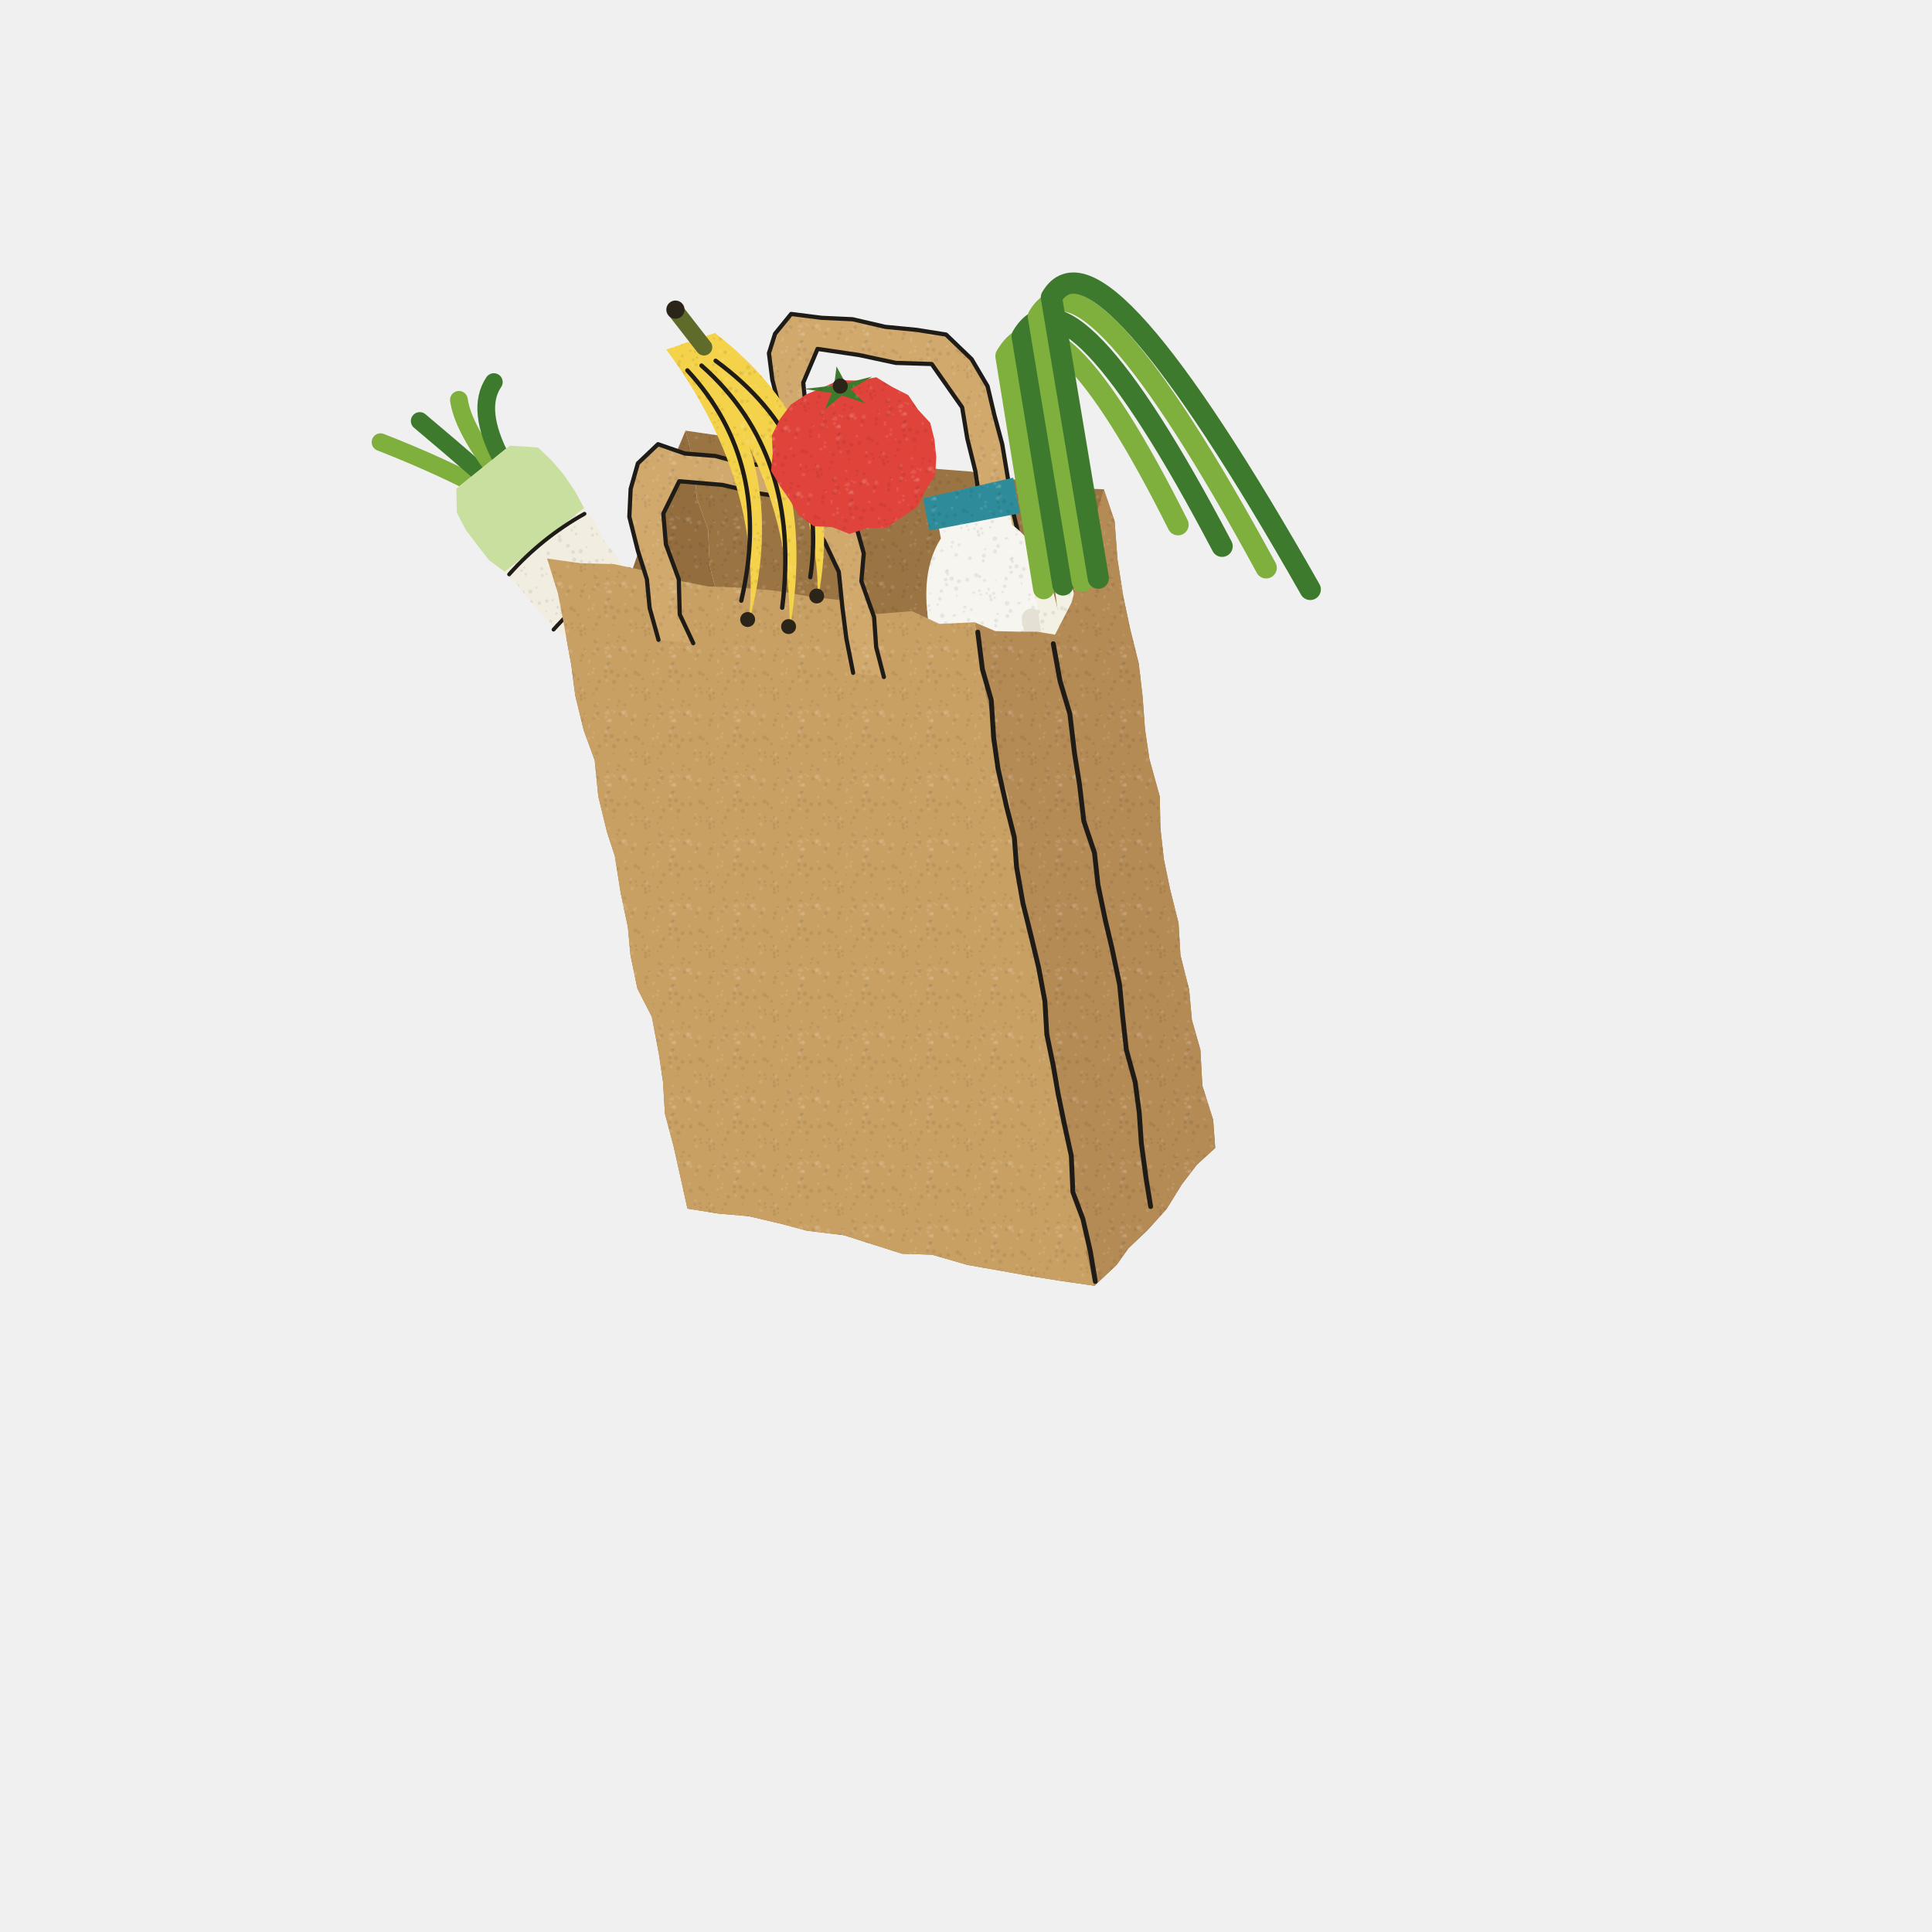
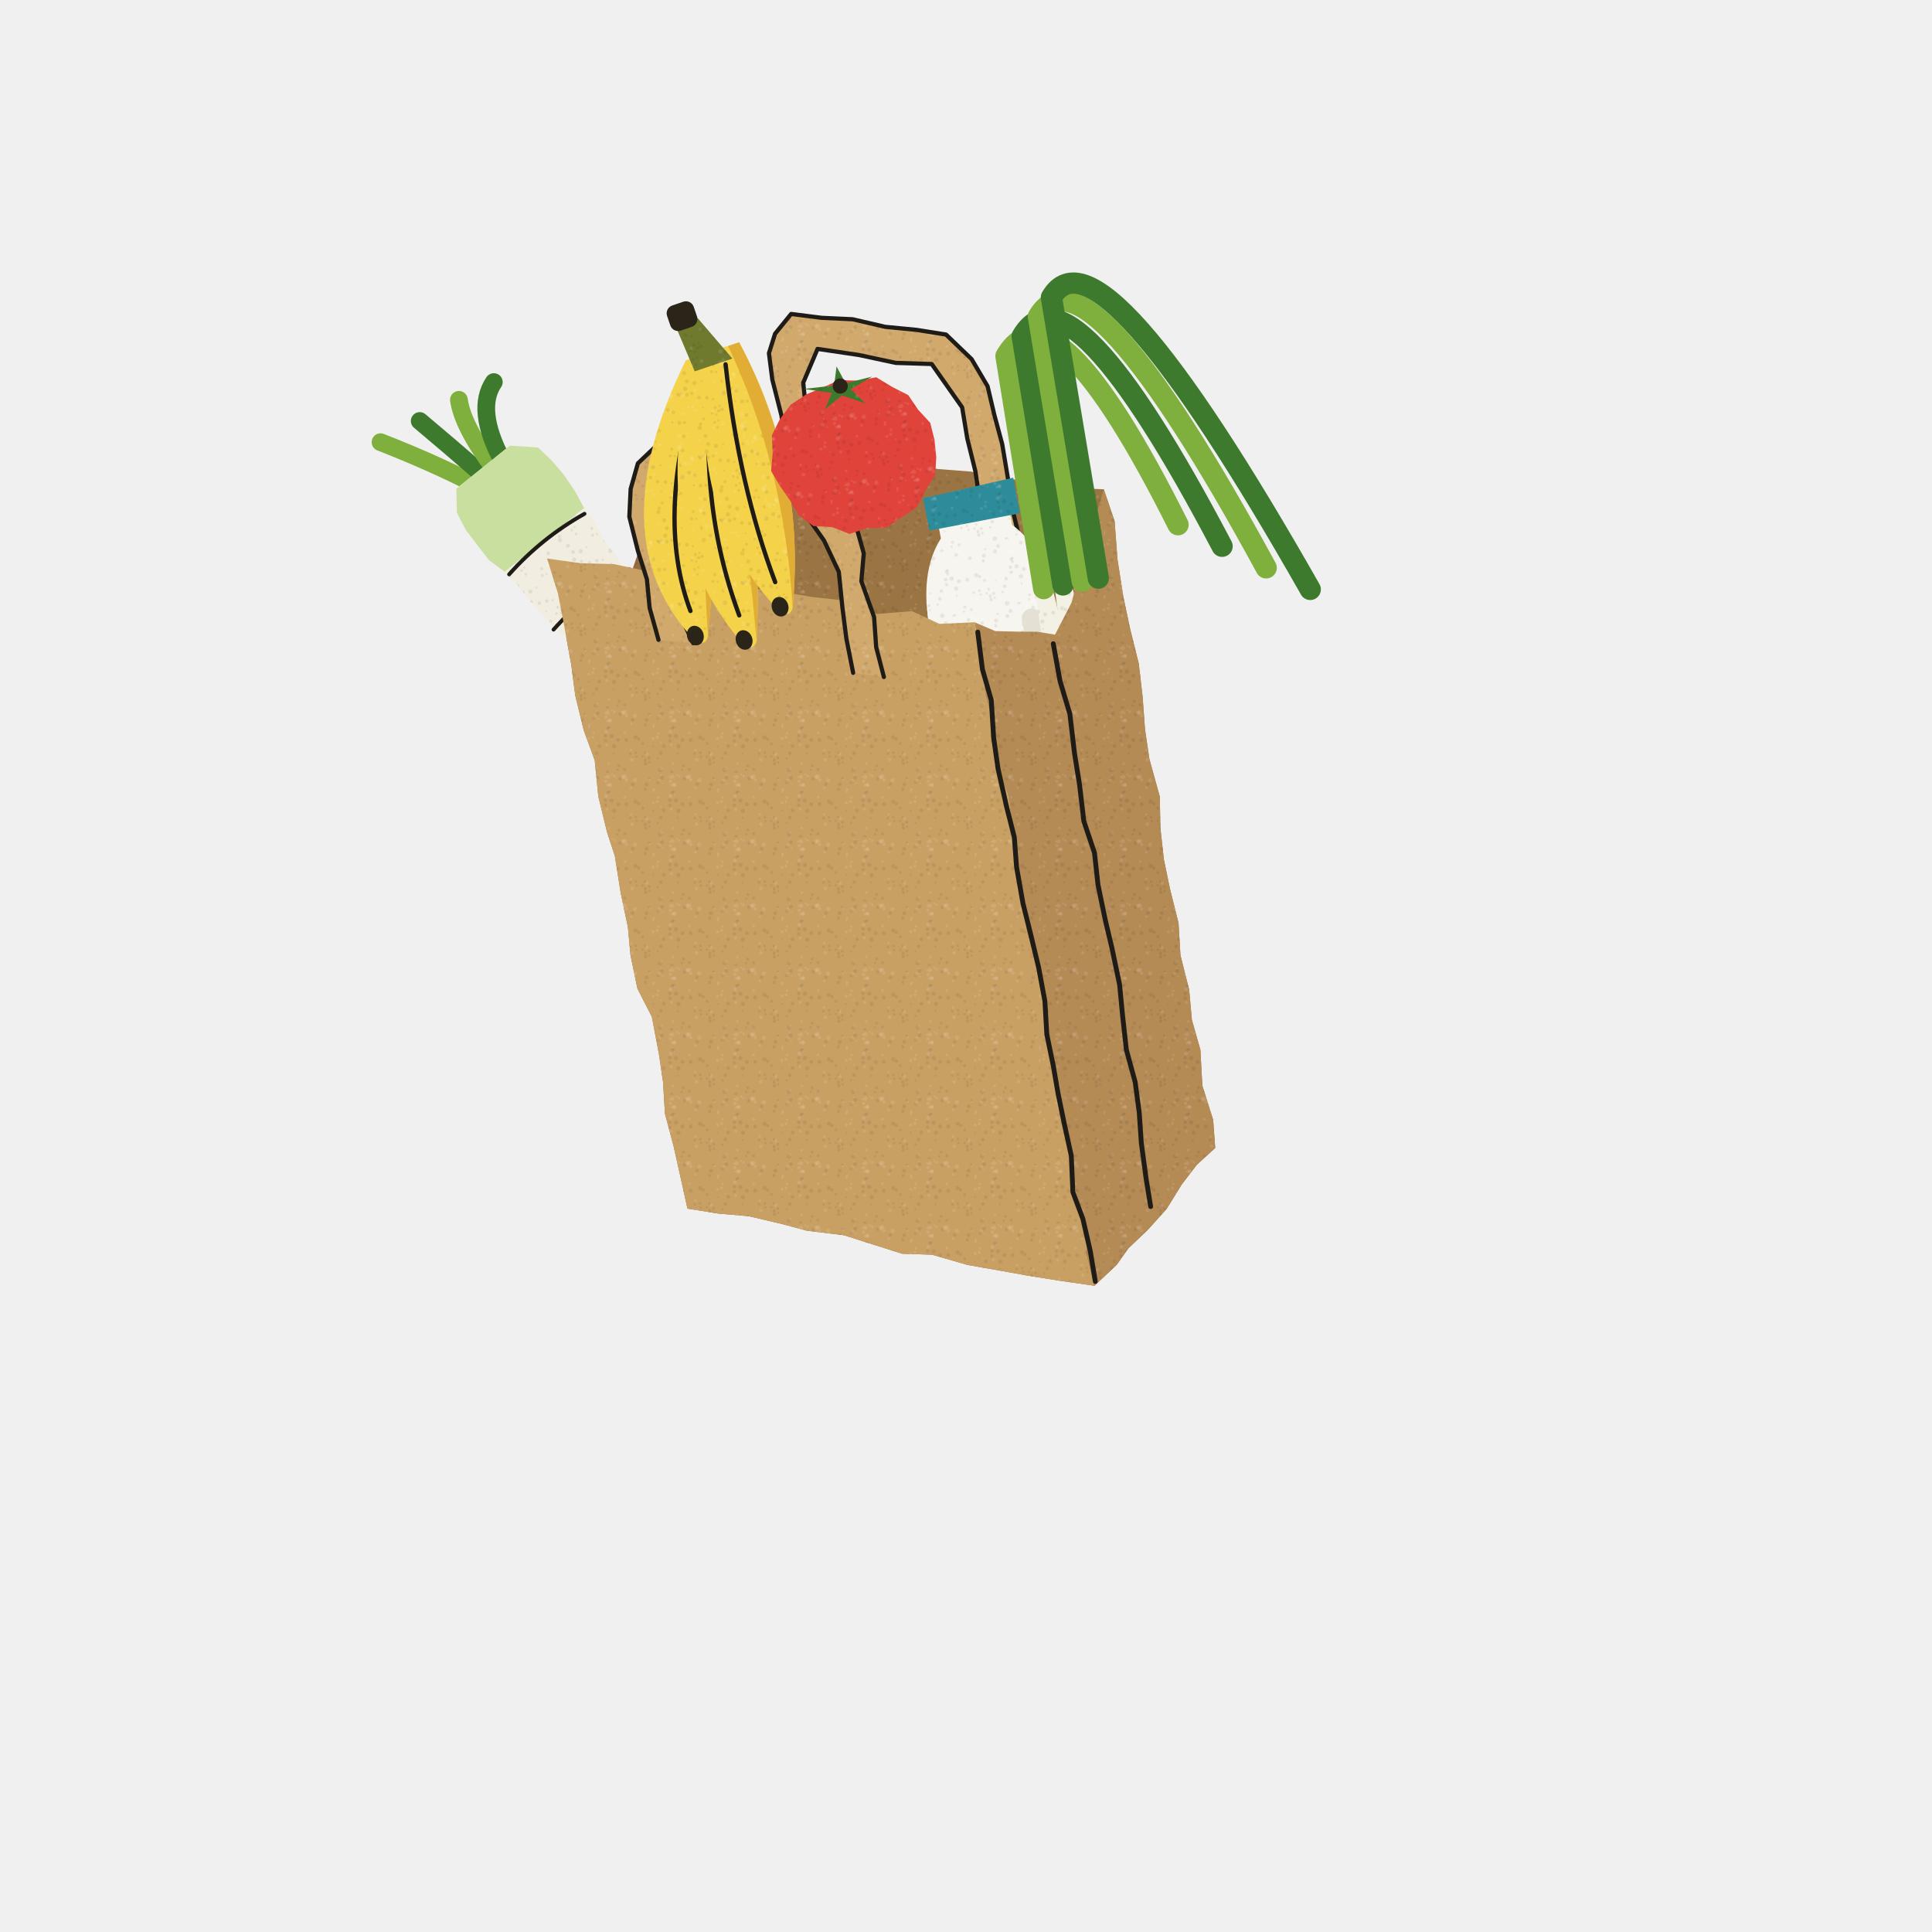
<svg xmlns="http://www.w3.org/2000/svg" width="1200" height="1200" viewBox="0 0 1200 1200">
  <defs>
    <pattern id="grain" width="40" height="40" patternUnits="userSpaceOnUse">
      <circle cx="23.5" cy="38.2" r="0.7" fill="#000" opacity="0.07" />
      <circle cx="28" cy="2.4" r="1.4" fill="#fff" opacity="0.1" />
      <circle cx="39.2" cy="21.9" r="0.9" fill="#000" opacity="0.07" />
      <circle cx="11.7" cy="6.5" r="0.5" fill="#fff" opacity="0.1" />
      <circle cx="33" cy="7.1" r="1.1" fill="#000" opacity="0.07" />
      <circle cx="16.1" cy="20.1" r="1" fill="#000" opacity="0.07" />
      <circle cx="29" cy="19.6" r="1.2" fill="#000" opacity="0.07" />
      <circle cx="24.5" cy="35.6" r="0.9" fill="#000" opacity="0.07" />
      <circle cx="10.7" cy="37.5" r="1.1" fill="#fff" opacity="0.1" />
      <circle cx="21.4" cy="23.6" r="1.3" fill="#000" opacity="0.07" />
      <circle cx="17.2" cy="39.7" r="1.1" fill="#000" opacity="0.07" />
      <circle cx="32" cy="9.4" r="0.8" fill="#fff" opacity="0.1" />
      <circle cx="0.7" cy="32.1" r="1.1" fill="#000" opacity="0.07" />
      <circle cx="1.7" cy="28.4" r="1.1" fill="#fff" opacity="0.1" />
      <circle cx="21.7" cy="2" r="0.8" fill="#fff" opacity="0.1" />
      <circle cx="39.1" cy="29.9" r="0.7" fill="#000" opacity="0.07" />
      <circle cx="3.7" cy="4.4" r="0.6" fill="#fff" opacity="0.1" />
      <circle cx="1" cy="34.3" r="1" fill="#000" opacity="0.07" />
      <circle cx="5.7" cy="23.6" r="0.5" fill="#000" opacity="0.07" />
      <circle cx="34.4" cy="4.6" r="1.3" fill="#fff" opacity="0.1" />
      <circle cx="12.3" cy="23.4" r="1.1" fill="#000" opacity="0.07" />
      <circle cx="23.9" cy="19.6" r="1.2" fill="#000" opacity="0.07" />
      <circle cx="10.5" cy="27.8" r="1.1" fill="#000" opacity="0.07" />
      <circle cx="1.6" cy="7.2" r="1.2" fill="#000" opacity="0.07" />
      <circle cx="26.8" cy="2.7" r="1.3" fill="#fff" opacity="0.1" />
      <circle cx="15.9" cy="2.7" r="0.6" fill="#fff" opacity="0.1" />
      <circle cx="34.8" cy="17.9" r="1.3" fill="#000" opacity="0.07" />
      <circle cx="0.7" cy="10.2" r="1" fill="#000" opacity="0.07" />
      <circle cx="29.1" cy="4.5" r="1" fill="#fff" opacity="0.1" />
      <circle cx="5.8" cy="11.6" r="0.6" fill="#fff" opacity="0.1" />
      <circle cx="21" cy="28.1" r="0.6" fill="#000" opacity="0.07" />
      <circle cx="3.2" cy="30.7" r="0.9" fill="#000" opacity="0.07" />
      <circle cx="28.1" cy="15.2" r="0.8" fill="#fff" opacity="0.1" />
      <circle cx="10.1" cy="38.2" r="1.4" fill="#000" opacity="0.07" />
      <circle cx="8.8" cy="15.4" r="0.8" fill="#fff" opacity="0.1" />
      <circle cx="17.5" cy="2.5" r="1.3" fill="#fff" opacity="0.1" />
      <circle cx="18" cy="13.9" r="1" fill="#000" opacity="0.07" />
      <circle cx="3.2" cy="3.4" r="0.7" fill="#000" opacity="0.07" />
      <circle cx="9.3" cy="5" r="1.2" fill="#fff" opacity="0.1" />
      <circle cx="18.1" cy="13.8" r="1.1" fill="#fff" opacity="0.1" />
      <circle cx="17" cy="22.6" r="0.9" fill="#fff" opacity="0.1" />
      <circle cx="17.3" cy="7.7" r="0.9" fill="#fff" opacity="0.1" />
      <circle cx="31.5" cy="28.1" r="0.8" fill="#000" opacity="0.07" />
      <circle cx="31.9" cy="25.8" r="0.8" fill="#fff" opacity="0.1" />
      <circle cx="10.6" cy="1.4" r="0.5" fill="#fff" opacity="0.1" />
      <circle cx="36.7" cy="19.1" r="1" fill="#000" opacity="0.07" />
      <circle cx="32.6" cy="31.9" r="1.1" fill="#fff" opacity="0.1" />
      <circle cx="20.2" cy="1.1" r="0.6" fill="#fff" opacity="0.1" />
      <circle cx="5.7" cy="18.7" r="0.9" fill="#fff" opacity="0.1" />
      <circle cx="17.5" cy="12.4" r="1" fill="#000" opacity="0.07" />
      <circle cx="8.2" cy="17.9" r="0.9" fill="#fff" opacity="0.1" />
      <circle cx="35.4" cy="30" r="0.7" fill="#000" opacity="0.07" />
      <circle cx="18.4" cy="11.8" r="0.8" fill="#000" opacity="0.07" />
      <circle cx="35" cy="27.5" r="0.8" fill="#000" opacity="0.07" />
      <circle cx="16.1" cy="17" r="1.1" fill="#000" opacity="0.07" />
      <circle cx="19.9" cy="17.2" r="1.3" fill="#000" opacity="0.07" />
      <circle cx="8.8" cy="5.8" r="1.2" fill="#000" opacity="0.07" />
      <circle cx="18.7" cy="7.3" r="1.1" fill="#fff" opacity="0.1" />
      <circle cx="25.2" cy="3.6" r="1.1" fill="#000" opacity="0.07" />
      <circle cx="16.6" cy="14.4" r="1.2" fill="#fff" opacity="0.1" />
      <circle cx="10.5" cy="21.3" r="0.5" fill="#fff" opacity="0.1" />
      <circle cx="3.4" cy="33.5" r="0.7" fill="#000" opacity="0.07" />
      <circle cx="18" cy="34.4" r="0.8" fill="#fff" opacity="0.1" />
      <circle cx="0.6" cy="27.7" r="0.9" fill="#000" opacity="0.07" />
      <circle cx="6.1" cy="10.4" r="0.8" fill="#fff" opacity="0.1" />
      <circle cx="11.2" cy="3.1" r="1.2" fill="#000" opacity="0.07" />
      <circle cx="19" cy="7.8" r="1.1" fill="#fff" opacity="0.1" />
      <circle cx="28.1" cy="37.9" r="0.9" fill="#000" opacity="0.07" />
      <circle cx="8.6" cy="31" r="0.7" fill="#000" opacity="0.07" />
      <circle cx="16.4" cy="5.3" r="1" fill="#fff" opacity="0.1" />
    </pattern>
  </defs>
  <polygon points="754.8,713 753.5,695.5 746.8,674.3 745.6,652.1 740.3,633.4 738.6,614.7 733.2,593.3 732,573.3 726.8,552.5 722.9,533.8 720.7,513.9 720.4,494.9 713.9,471.4 711.2,453.1 709.7,432.8 707.3,412.1 701.9,390.4 697.7,370.6 694.1,347.5 692.3,323.7 685.6,303.9 666.9,303.2 645.4,298.9 626.7,297.6 603,292.9 582.2,291.3 567.1,286.9 542.1,285.6 525.2,283.1 505.6,278.9 484.3,276 464.1,275 445.8,270.4 425.8,267.5 431.1,288.1 432.8,309.5 439.8,328.9 440.8,351.3 446.1,372.2 448.8,390.4 452.2,410.9 457.6,429.4 463.5,453.3 466.9,471 470.3,493.9 473.5,510.2 478.2,529.9 482.4,553.3 486.2,570.8 491.2,590.8 495.9,607 497.6,626.2 500.8,646.3 507.5,666.3 525.4,670.5 542.8,674.3 558.9,676.8 580.6,681 599.8,684.8 618.6,684.6 638.6,689.8 657.9,696.9 677.7,696.3 697,701.2 715,706.4 737.3,708.5" fill="#9a7442" />
  <polygon points="754.8,713 753.5,695.5 746.8,674.3 745.6,652.1 740.3,633.4 738.6,614.7 733.2,593.3 732,573.3 726.8,552.5 722.9,533.8 720.7,513.9 720.4,494.9 713.9,471.4 711.2,453.1 709.7,432.8 707.3,412.1 701.9,390.4 697.7,370.6 694.1,347.5 692.3,323.7 685.6,303.9 666.9,303.2 645.4,298.9 626.7,297.6 603,292.9 582.2,291.3 567.1,286.9 542.1,285.6 525.2,283.1 505.6,278.9 484.3,276 464.1,275 445.8,270.4 425.8,267.5 431.1,288.1 432.8,309.5 439.8,328.9 440.8,351.3 446.1,372.2 448.8,390.4 452.2,410.9 457.6,429.4 463.5,453.3 466.9,471 470.3,493.9 473.5,510.2 478.2,529.9 482.4,553.3 486.2,570.8 491.2,590.8 495.9,607 497.6,626.2 500.8,646.3 507.5,666.3 525.4,670.5 542.8,674.3 558.9,676.8 580.6,681 599.8,684.8 618.6,684.6 638.6,689.8 657.9,696.9 677.7,696.3 697,701.2 715,706.4 737.3,708.5" fill="url(#grain)" />
  <polygon points="633.4,335.1 629,317 626.3,298.7 622.5,275.9 617.6,257.7 613.4,239.9 603.5,223.1 587.6,207.8 569.4,204.9 549.8,203 529.6,198.3 510.3,197.4 491.4,195 481.4,207.3 477.6,219.4 479.7,235.8 485.4,258.2 487.7,277.5 487.6,297.1 495.3,312.9 511.8,315.5 511.2,298 504.2,279.8 500.7,255.4 498.9,237.7 507.8,216.7 533.5,220.5 556.4,225.4 578.7,226.1 597.6,253 600.8,272.4 605.8,292.6 608.7,311.9 614.4,333.4" fill="#d1a96d" />
  <polygon points="633.4,335.1 629,317 626.3,298.7 622.5,275.9 617.6,257.7 613.4,239.9 603.5,223.1 587.6,207.8 569.4,204.9 549.8,203 529.6,198.3 510.3,197.4 491.4,195 481.4,207.3 477.6,219.4 479.7,235.8 485.4,258.2 487.7,277.5 487.6,297.1 495.3,312.9 511.8,315.5 511.2,298 504.2,279.8 500.7,255.4 498.9,237.7 507.8,216.7 533.5,220.5 556.4,225.4 578.7,226.1 597.6,253 600.8,272.4 605.8,292.6 608.7,311.9 614.4,333.4" fill="url(#grain)" />
  <polyline points="633.4,335.1 629,317 626.3,298.7 622.5,275.9 617.6,257.7 613.4,239.9 603.5,223.1 587.6,207.8 569.4,204.9 549.8,203 529.6,198.3 510.3,197.4 491.4,195 481.4,207.3 477.6,219.4 479.7,235.8 485.4,258.2 487.7,277.5 487.6,297.1 495.3,312.9" fill="none" stroke="#1f1b17" stroke-width="2.6" stroke-linecap="round" stroke-linejoin="round" />
  <polyline points="511.8,315.5 511.2,298 504.2,279.8 500.7,255.4 498.9,237.7 507.8,216.7 533.5,220.5 556.4,225.4 578.7,226.1 597.6,253 600.8,272.4 605.8,292.6 608.7,311.9 614.4,333.4" fill="none" stroke="#1f1b17" stroke-width="2.6" stroke-linecap="round" stroke-linejoin="round" />
  <polygon points="427,750.7 438.9,737.2 450.5,725.4 463.5,715 475.2,702.5 483,686.9 491.8,678.8 507.5,666.3 500.8,646.3 497.6,626.2 495.9,607 491.2,590.8 486.2,570.8 482.4,553.3 478.2,529.9 473.5,510.2 470.3,493.9 466.9,471 463.5,453.3 457.6,429.4 452.2,410.9 448.8,390.4 446.1,372.2 440.8,351.3 439.8,328.9 432.8,309.5 431.1,288.1 425.8,267.5 415.7,291.3 409.7,310.3 399.8,333.5 392.6,354.3 381.4,353.5 368.1,349.8 355.2,348.4 339.8,346.9 346.5,368.4 350.2,387.5 354.8,412.8 357.3,432 362.6,453.7 369.4,472.2 371.6,494.5 377,516.7 381.9,531.7 385.5,554.5 390,575.9 391.6,593.2 395.9,614 404.9,631.6 409.3,654.9 411.8,671.9 413,691.7 418.4,712 422.5,730.4" fill="#936d3e" />
  <polygon points="427,750.7 438.9,737.2 450.5,725.4 463.5,715 475.2,702.5 483,686.9 491.8,678.8 507.5,666.3 500.8,646.3 497.6,626.2 495.9,607 491.2,590.8 486.2,570.8 482.4,553.3 478.2,529.9 473.5,510.2 470.3,493.9 466.9,471 463.5,453.3 457.6,429.4 452.2,410.9 448.8,390.4 446.1,372.2 440.8,351.3 439.8,328.9 432.8,309.5 431.1,288.1 425.8,267.5 415.7,291.3 409.7,310.3 399.8,333.5 392.6,354.3 381.4,353.5 368.1,349.8 355.2,348.4 339.8,346.9 346.5,368.4 350.2,387.5 354.8,412.8 357.3,432 362.6,453.7 369.4,472.2 371.6,494.5 377,516.7 381.9,531.7 385.5,554.5 390,575.9 391.6,593.2 395.9,614 404.9,631.6 409.3,654.9 411.8,671.9 413,691.7 418.4,712 422.5,730.4" fill="url(#grain)" />
  <polygon points="679.8,798.6 693.7,785.5 700.8,775.4 712.6,764.2 724.6,750.9 734,735.7 743.4,723.4 754.8,713 737.3,708.5 715,706.4 697,701.2 677.7,696.3 657.9,696.9 638.6,689.8 618.6,684.6 599.8,684.8 580.6,681 558.9,676.8 542.8,674.3 525.4,670.5 507.5,666.3 491.8,678.8 483,686.9 475.2,702.5 463.5,715 450.5,725.4 438.9,737.2 427,750.7 446.4,753.8 465.1,755.4 486.3,760.4 501.1,764.4 524.1,767.2 539.8,772.2 560.3,778.7 578.8,779.3 601.1,785.7 622.8,789.5 637.6,792.2 658.3,795.5" fill="#86623a" />
  <polygon points="679.8,798.6 693.7,785.5 700.8,775.4 712.6,764.2 724.6,750.9 734,735.7 743.4,723.4 754.8,713 737.3,708.5 715,706.4 697,701.2 677.7,696.3 657.9,696.9 638.6,689.8 618.6,684.6 599.8,684.8 580.6,681 558.9,676.8 542.8,674.3 525.4,670.5 507.5,666.3 491.8,678.8 483,686.9 475.2,702.5 463.5,715 450.5,725.4 438.9,737.2 427,750.7 446.4,753.8 465.1,755.4 486.3,760.4 501.1,764.4 524.1,767.2 539.8,772.2 560.3,778.7 578.8,779.3 601.1,785.7 622.8,789.5 637.6,792.2 658.3,795.5" fill="url(#grain)" />
  <g transform="translate(623.4 418.7) rotate(-10.8) scale(1.0236) translate(0 0)">
    <path d="M -39 98 Q -39 110 -27 110 L 27 110 Q 39 110 39 98 L 39 -34 Q 39 -70 22 -88 L 22 -98 L -22 -98 L -22 -88 Q -39 -70 -39 -34 Z" fill="#f7f5ef" />
    <path d="M -39 98 Q -39 110 -27 110 L 27 110 Q 39 110 39 98 L 39 -34 Q 39 -70 22 -88 L 22 -98 L -22 -98 L -22 -88 Q -39 -70 -39 -34 Z" fill="url(#grain)" />
    <path d="M 23 -30 L 23 96" stroke="#e4e0d4" stroke-width="12" stroke-linecap="round" />
    <polygon points="-28,-114 28,-116 28,-94 -28,-94" fill="#2e8c9a" />
    <polygon points="-28,-114 28,-116 28,-94 -28,-94" fill="url(#grain)" />
  </g>
  <g transform="translate(684.3 478.7) rotate(-10.8) scale(1.0159) translate(0 0)">
    <path d="M -21 0 Q -23 -60 -19 -120 L -9 -120 Q -5 -60 -7 0 Q -14 12 -21 0 Z" fill="#f3f1e4" />
    <path d="M -21 0 Q -23 -60 -19 -120 L -9 -120 Q -5 -60 -7 0 Q -14 12 -21 0 Z" fill="url(#grain)" />
    <path d="M -18 6 l -4 12 M -14 8 l 0 14 M -10 6 l 5 11" stroke="#e4e0d4" stroke-width="2" stroke-linecap="round" />
    <path d="M -9 0 Q -11 -60 -7 -120 L 3 -120 Q 7 -60 5 0 Q -2 12 -9 0 Z" fill="#f3f1e4" />
    <path d="M -9 0 Q -11 -60 -7 -120 L 3 -120 Q 7 -60 5 0 Q -2 12 -9 0 Z" fill="url(#grain)" />
    <path d="M -6 6 l -4 12 M -2 8 l 0 14 M 2 6 l 5 11" stroke="#e4e0d4" stroke-width="2" stroke-linecap="round" />
    <path d="M 3 0 Q 1 -60 5 -120 L 15 -120 Q 19 -60 17 0 Q 10 12 3 0 Z" fill="#f3f1e4" />
    <path d="M 3 0 Q 1 -60 5 -120 L 15 -120 Q 19 -60 17 0 Q 10 12 3 0 Z" fill="url(#grain)" />
    <path d="M 6 6 l -4 12 M 10 8 l 0 14 M 14 6 l 5 11" stroke="#e4e0d4" stroke-width="2" stroke-linecap="round" />
    <path d="M 13 0 Q 11 -60 15 -120 L 25 -120 Q 29 -60 27 0 Q 20 12 13 0 Z" fill="#f3f1e4" />
    <path d="M 13 0 Q 11 -60 15 -120 L 25 -120 Q 29 -60 27 0 Q 20 12 13 0 Z" fill="url(#grain)" />
    <path d="M 16 6 l -4 12 M 20 8 l 0 14 M 24 6 l 5 11" stroke="#e4e0d4" stroke-width="2" stroke-linecap="round" />
  </g>
  <g transform="translate(448.7 473.6) rotate(-128.8) scale(1.0004) translate(-24 -170)">
    <path d="M 256 158 q 26 -11.6 56 -28.8" fill="none" stroke="#7faf3c" stroke-width="11" stroke-linecap="round" />
    <path d="M 256 166 q 29 -5.2 51 -9.6" fill="none" stroke="#3e7a2e" stroke-width="11" stroke-linecap="round" />
    <path d="M 256 174 q 32 1.2 46 9.6" fill="none" stroke="#7faf3c" stroke-width="11" stroke-linecap="round" />
    <path d="M 256 181 q 35 6.8 41 26.4" fill="none" stroke="#3e7a2e" stroke-width="11" stroke-linecap="round" />
    <polygon points="24,168.8 35.8,161.4 47.6,158.5 59.4,155.8 71.2,152.1 83,151.6 94.8,149.8 106.6,147.6 118.4,147.2 130.2,144.5 142,144.1 153.8,141.2 165.6,140.4 177.4,139.7 189.2,139.9 201,138.8 212.8,135.8 224.6,136 236.4,136.3 248.2,138.7 260,147.8 260,190.4 248.2,203.3 236.4,204.9 224.6,205.2 212.8,204.2 201,202.1 189.2,202.1 177.4,199 165.6,199.1 153.8,197.1 142,197.2 130.2,194.1 118.4,194.7 106.6,191.1 94.8,189.4 83,187.7 71.2,187.4 59.4,184.3 47.6,182 35.8,178.6 24,169.1" fill="#f1ede0" />
    <polygon points="24,168.8 35.8,161.4 47.6,158.5 59.4,155.8 71.2,152.1 83,151.6 94.8,149.8 106.6,147.6 118.4,147.2 130.2,144.5 142,144.1 153.8,141.2 165.6,140.4 177.4,139.7 189.2,139.9 201,138.8 212.8,135.8 224.6,136 236.4,136.3 248.2,138.7 260,147.8 260,190.4 248.2,203.3 236.4,204.9 224.6,205.2 212.8,204.2 201,202.1 189.2,202.1 177.4,199 165.6,199.1 153.8,197.1 142,197.2 130.2,194.1 118.4,194.7 106.6,191.1 94.8,189.4 83,187.7 71.2,187.4 59.4,184.3 47.6,182 35.8,178.6 24,169.1" fill="url(#grain)" />
    <polygon points="201,138.8 212.8,135.8 224.6,136 236.4,136.3 248.2,138.7 260,147.8 260,190.4 248.2,203.3 236.4,204.9 224.6,205.2 212.8,204.2 201,202.1" fill="#c9dfa0" />
    <path d="M 110 146.8 q 5 23.2 0 46.4" fill="none" stroke="#1f1b17" stroke-width="2.4" stroke-linecap="round" />
    <path d="M 154 140 q 5 30 0 60" fill="none" stroke="#1f1b17" stroke-width="2.4" stroke-linecap="round" />
    <path d="M 198 140 q 5 30 0 60" fill="none" stroke="#1f1b17" stroke-width="2.4" stroke-linecap="round" />
    <path d="M 144 156 l 7 3" stroke="#1f1b17" stroke-width="2.4" stroke-linecap="round" />
  </g>
  <polygon points="679.8,798.6 658.3,795.5 637.6,792.2 622.8,789.5 601.1,785.7 578.8,779.3 560.3,778.7 539.8,772.2 524.1,767.2 501.1,764.4 486.3,760.4 465.1,755.4 446.4,753.8 427,750.7 422.5,730.4 418.4,712 413,691.7 411.8,671.9 409.3,654.9 404.9,631.6 395.9,614 391.6,593.2 390,575.9 385.5,554.5 381.9,531.7 377,516.7 371.6,494.5 369.4,472.2 362.6,453.7 357.3,432 354.8,412.8 350.2,387.5 346.5,368.4 339.8,346.9 360.2,349.8 381.4,350.4 399.3,354.2 421.1,360.6 440.2,364.3 461,365.1 482,366.9 504.4,370.8 523.8,372.9 544.5,381.4 566.4,379.6 583.5,387.5 605.3,386.5 609.4,408 611.9,432.1 617.5,452.9 618,473.3 625.9,493.3 629.2,515.6 630.1,536.1 636.8,559.7 637.8,577.9 644.6,600.1 647.5,617.6 650.2,642.5 655.1,662.9 658.1,680.3 661.6,701.7 664.6,720.2 668.7,741.1 674.6,763.6 675.1,779.6" fill="#c9a063" />
  <polygon points="679.8,798.6 658.3,795.5 637.6,792.2 622.8,789.5 601.1,785.7 578.8,779.3 560.3,778.7 539.8,772.2 524.1,767.2 501.1,764.4 486.3,760.4 465.1,755.4 446.4,753.8 427,750.7 422.5,730.4 418.4,712 413,691.7 411.8,671.9 409.3,654.9 404.9,631.6 395.9,614 391.6,593.2 390,575.9 385.5,554.5 381.9,531.7 377,516.7 371.6,494.5 369.4,472.2 362.6,453.7 357.3,432 354.8,412.8 350.2,387.5 346.5,368.4 339.8,346.9 360.2,349.8 381.4,350.4 399.3,354.2 421.1,360.6 440.2,364.3 461,365.1 482,366.9 504.4,370.8 523.8,372.9 544.5,381.4 566.4,379.6 583.5,387.5 605.3,386.5 609.4,408 611.9,432.1 617.5,452.9 618,473.3 625.9,493.3 629.2,515.6 630.1,536.1 636.8,559.7 637.8,577.9 644.6,600.1 647.5,617.6 650.2,642.5 655.1,662.9 658.1,680.3 661.6,701.7 664.6,720.2 668.7,741.1 674.6,763.6 675.1,779.6" fill="url(#grain)" />
  <polygon points="549,420.5 544.2,401.9 542.9,383.2 535,361 536.5,343.7 529.9,320.2 518.5,307.3 502.5,293.2 483.4,289.8 461.6,287.9 444.2,283.2 425.4,281.7 408.7,275.9 396.2,287.8 391.7,303.7 390.9,321 396.2,342.1 401.8,359.8 403.5,377.6 409,397.4 430.6,399.5 422.2,381.6 421.6,359.8 413.6,338.1 412,319 421.9,298.9 448.8,301.2 470.4,306.3 493.7,310 511.8,335.7 521,355.2 523.2,377 525.7,396.7 529.9,417.9" fill="#d1a96d" />
  <polygon points="549,420.5 544.2,401.9 542.9,383.2 535,361 536.5,343.7 529.9,320.2 518.5,307.3 502.5,293.2 483.4,289.8 461.6,287.9 444.2,283.2 425.4,281.7 408.7,275.9 396.2,287.8 391.7,303.7 390.9,321 396.2,342.1 401.8,359.8 403.5,377.6 409,397.4 430.6,399.5 422.2,381.6 421.6,359.8 413.6,338.1 412,319 421.9,298.9 448.8,301.2 470.4,306.3 493.7,310 511.8,335.7 521,355.2 523.2,377 525.7,396.7 529.9,417.9" fill="url(#grain)" />
  <polyline points="549,420.5 544.2,401.9 542.9,383.2 535,361 536.5,343.7 529.9,320.2 518.5,307.3 502.5,293.2 483.4,289.8 461.6,287.9 444.2,283.2 425.4,281.7 408.7,275.9 396.2,287.8 391.7,303.7 390.9,321 396.2,342.1 401.8,359.8 403.5,377.6 409,397.4" fill="none" stroke="#1f1b17" stroke-width="2.6" stroke-linecap="round" stroke-linejoin="round" />
  <polyline points="430.6,399.5 422.2,381.6 421.6,359.8 413.6,338.1 412,319 421.9,298.9 448.8,301.2 470.4,306.3 493.7,310 511.8,335.7 521,355.2 523.2,377 525.7,396.7 529.9,417.9" fill="none" stroke="#1f1b17" stroke-width="2.6" stroke-linecap="round" stroke-linejoin="round" />
  <polygon points="679.8,798.6 675.1,779.6 674.6,763.6 668.7,741.1 664.6,720.2 661.6,701.7 658.1,680.3 655.1,662.9 650.2,642.5 647.5,617.6 644.6,600.1 637.8,577.9 636.8,559.7 630.1,536.1 629.2,515.6 625.9,493.3 618,473.3 617.5,452.9 611.9,432.1 609.4,408 605.3,386.5 618.2,392 631.1,392.3 644.3,392.4 655.3,394.2 665.6,374.2 672,349.6 678.1,329.2 685.6,303.9 692.3,323.7 694.1,347.5 697.7,370.6 701.9,390.4 707.3,412.1 709.7,432.8 711.2,453.1 713.9,471.4 720.4,494.9 720.7,513.9 722.9,533.8 726.8,552.5 732,573.3 733.2,593.3 738.6,614.7 740.3,633.4 745.6,652.1 746.8,674.3 753.5,695.5 754.8,713 743.4,723.4 734,735.7 724.6,750.9 712.6,764.2 700.8,775.4 693.7,785.5" fill="#b48a55" />
  <polygon points="679.8,798.6 675.1,779.6 674.6,763.6 668.7,741.1 664.6,720.2 661.6,701.7 658.1,680.3 655.1,662.9 650.2,642.5 647.5,617.6 644.6,600.1 637.8,577.9 636.8,559.7 630.1,536.1 629.2,515.6 625.9,493.3 618,473.3 617.5,452.9 611.9,432.1 609.4,408 605.3,386.5 618.2,392 631.1,392.3 644.3,392.4 655.3,394.2 665.6,374.2 672,349.6 678.1,329.2 685.6,303.9 692.3,323.7 694.1,347.5 697.7,370.6 701.9,390.4 707.3,412.1 709.7,432.8 711.2,453.1 713.9,471.4 720.4,494.9 720.7,513.9 722.9,533.8 726.8,552.5 732,573.3 733.2,593.3 738.6,614.7 740.3,633.4 745.6,652.1 746.8,674.3 753.5,695.5 754.8,713 743.4,723.4 734,735.7 724.6,750.9 712.6,764.2 700.8,775.4 693.7,785.5" fill="url(#grain)" />
  <polyline points="680.3,795.9 677.2,777.1 672.6,757.1 666.4,740.5 665.4,717.9 661.1,698.3 657.2,679.3 654.2,661.9 650.2,642.5 649,621.8 645.1,600.9 640.1,580 635.4,561.2 631.4,538.5 630,520 625.2,501 619.9,477.5 617.2,458.4 615.7,434.9 610.2,415.7 607.3,392.6" fill="none" stroke="#1f1b17" stroke-width="3" stroke-linecap="round" stroke-linejoin="round" />
  <polyline points="714.7,749.4 711.9,732.3 708.9,710 707.6,691.1 705.1,672.2 699.6,652 697.3,631.2 695.4,611.6 690.5,588.2 686.6,571.8 682,549.7 679.8,529.7 673.2,510.1 670.5,487.2 667.4,467.9 664.5,443.4 658.4,423 654.2,399.8" fill="none" stroke="#1f1b17" stroke-width="3" stroke-linecap="round" stroke-linejoin="round" />
  <g transform="translate(684.3 478.7) rotate(-10.8) scale(1.0159) translate(0 0)">
    <path d="M -14 -116 L -10 -260 Q 27.6 -303 74 -139" fill="none" stroke="#7faf3c" stroke-width="13" stroke-linecap="round" stroke-linejoin="round" />
    <path d="M -2 -116 L 2 -270 Q 39.6 -313 98 -121" fill="none" stroke="#3e7a2e" stroke-width="13" stroke-linecap="round" stroke-linejoin="round" />
    <path d="M 10 -116 L 14 -280 Q 51.6 -323 122 -103" fill="none" stroke="#7faf3c" stroke-width="13" stroke-linecap="round" stroke-linejoin="round" />
    <path d="M 20 -116 L 24 -290 Q 61.6 -333 146 -85" fill="none" stroke="#3e7a2e" stroke-width="13" stroke-linecap="round" stroke-linejoin="round" />
  </g>
  <g transform="translate(467.7 292.3) rotate(-108.8) scale(1.0296) translate(-120 -120)">
-     <path d="M 206 107 Q 120 146 34 88 Q 112 124 206 94 Z" fill="#f4d24a" />
-     <path d="M 206 107 Q 120 146 34 88 Q 112 124 206 94 Z" fill="url(#grain)" />
-     <path d="M 190 102 Q 120 133 48 88" fill="none" stroke="#1f1b17" stroke-width="2.6" stroke-linecap="round" />
-     <circle cx="36" cy="88" r="4.5" fill="#2b2418" />
-     <path d="M 206 116 Q 120 164 22 110 Q 112 142 206 103 Z" fill="#f4d24a" />
-     <path d="M 206 116 Q 120 164 22 110 Q 112 142 206 103 Z" fill="url(#grain)" />
-     <path d="M 190 111 Q 120 151 36 110" fill="none" stroke="#1f1b17" stroke-width="2.6" stroke-linecap="round" />
-     <circle cx="24" cy="110" r="4.5" fill="#2b2418" />
-     <path d="M 206 125 Q 120 182 34 132 Q 112 160 206 112 Z" fill="#f4d24a" />
-     <path d="M 206 125 Q 120 182 34 132 Q 112 160 206 112 Z" fill="url(#grain)" />
-     <path d="M 190 120 Q 120 169 48 132" fill="none" stroke="#1f1b17" stroke-width="2.6" stroke-linecap="round" />
-     <circle cx="36" cy="132" r="4.5" fill="#2b2418" />
-     <path d="M 200 116 l 26 -9" stroke="#5e6b2a" stroke-width="10" stroke-linecap="round" />
-     <circle cx="227" cy="107" r="5.5" fill="#2b2418" />
+     <path d="M 196 103 Q 112 19 36 53 Q 28 58 34 62 Q 112 97 196 121 Z" fill="#f4d24a" />
+     <path d="M 196 103 Q 112 19 36 53 Q 28 58 34 62 Q 112 97 196 121 Z" fill="url(#grain)" />
+     <path d="M 196 121 Q 112 97 34 62 Q 118 85 196 114 Z" fill="#e1ad35" />
+     <path d="M 186 109 Q 114 55 52 57" fill="none" stroke="#1f1b17" stroke-width="2.6" stroke-linecap="round" />
+     <ellipse cx="37" cy="55" rx="6" ry="5" fill="#2b2418" />
+     <path d="M 196 111 Q 112 46 24 80 Q 16 85 22 89 Q 112 124 196 129 Z" fill="#f4d24a" />
+     <path d="M 196 111 Q 112 46 24 80 Q 16 85 22 89 Q 112 124 196 129 Z" fill="url(#grain)" />
+     <path d="M 196 129 Q 112 124 22 89 Q 118 112 196 122 Z" fill="#e1ad35" />
+     <path d="M 186 117 Q 114 82 40 84" fill="none" stroke="#1f1b17" stroke-width="2.6" stroke-linecap="round" />
+     <ellipse cx="25" cy="82" rx="6" ry="5" fill="#2b2418" />
+     <path d="M 196 119 Q 112 73 36 107 Q 28 112 34 116 Q 112 151 196 137 Z" fill="#f4d24a" />
+     <path d="M 196 119 Q 112 73 36 107 Q 28 112 34 116 Q 112 151 196 137 Z" fill="url(#grain)" />
+     <path d="M 196 137 Q 112 151 34 116 Q 118 139 196 130 Z" fill="#e1ad35" />
+     <path d="M 186 125 Q 114 109 52 111" fill="none" stroke="#1f1b17" stroke-width="2.6" stroke-linecap="round" />
+     <ellipse cx="37" cy="109" rx="6" ry="5" fill="#2b2418" />
+     <path d="M 188 106 L 216 104 L 218 118 L 188 130 Z" fill="#6f7a2e" />
+     <path d="M 188 106 L 216 104 L 218 118 L 188 130 Z" fill="url(#grain)" />
+     <rect x="214" y="101" width="16" height="17" rx="5" fill="#2b2418" />
  </g>
  <g transform="translate(529.7 280.7) rotate(-10.8) scale(1.0414) translate(-64 -64)">
    <polygon points="113.2,66 112.3,76.4 109.7,86.7 102.2,94.6 95.7,103.4 85.4,107.7 75.2,112.2 64,110.2 52.9,111.7 43.6,105.8 32.6,103 25.3,95 21.7,85.2 17.6,76 14,66 16.9,55.9 18.4,45.3 24.9,36.7 32.9,29.4 43.1,25.1 53.5,22.9 64,20.4 74.5,22.7 86.1,22.9 94.3,30.3 102.8,36.9 107,46.6 112.6,55.6" fill="#e0433a" />
    <polygon points="113.2,66 112.3,76.4 109.7,86.7 102.2,94.6 95.7,103.4 85.4,107.7 75.2,112.2 64,110.2 52.9,111.7 43.6,105.8 32.6,103 25.3,95 21.7,85.2 17.6,76 14,66 16.9,55.9 18.4,45.3 24.9,36.7 32.9,29.4 43.1,25.1 53.5,22.9 64,20.4 74.5,22.7 86.1,22.9 94.3,30.3 102.8,36.9 107,46.6 112.6,55.6" fill="url(#grain)" />
    <polygon points="64,12.1 67.5,23 83.7,22 69.7,27.1 76.8,36.9 64,29.7 52.5,35.8 58.3,27.1 42.2,21.6 60.5,23" fill="#3e7a2e" />
    <polygon points="64,12.1 67.5,23 83.7,22 69.7,27.1 76.8,36.9 64,29.7 52.5,35.8 58.3,27.1 42.2,21.6 60.5,23" fill="url(#grain)" />
    <circle cx="64" cy="24" r="4.5" fill="#2b2418" />
  </g>
</svg>
